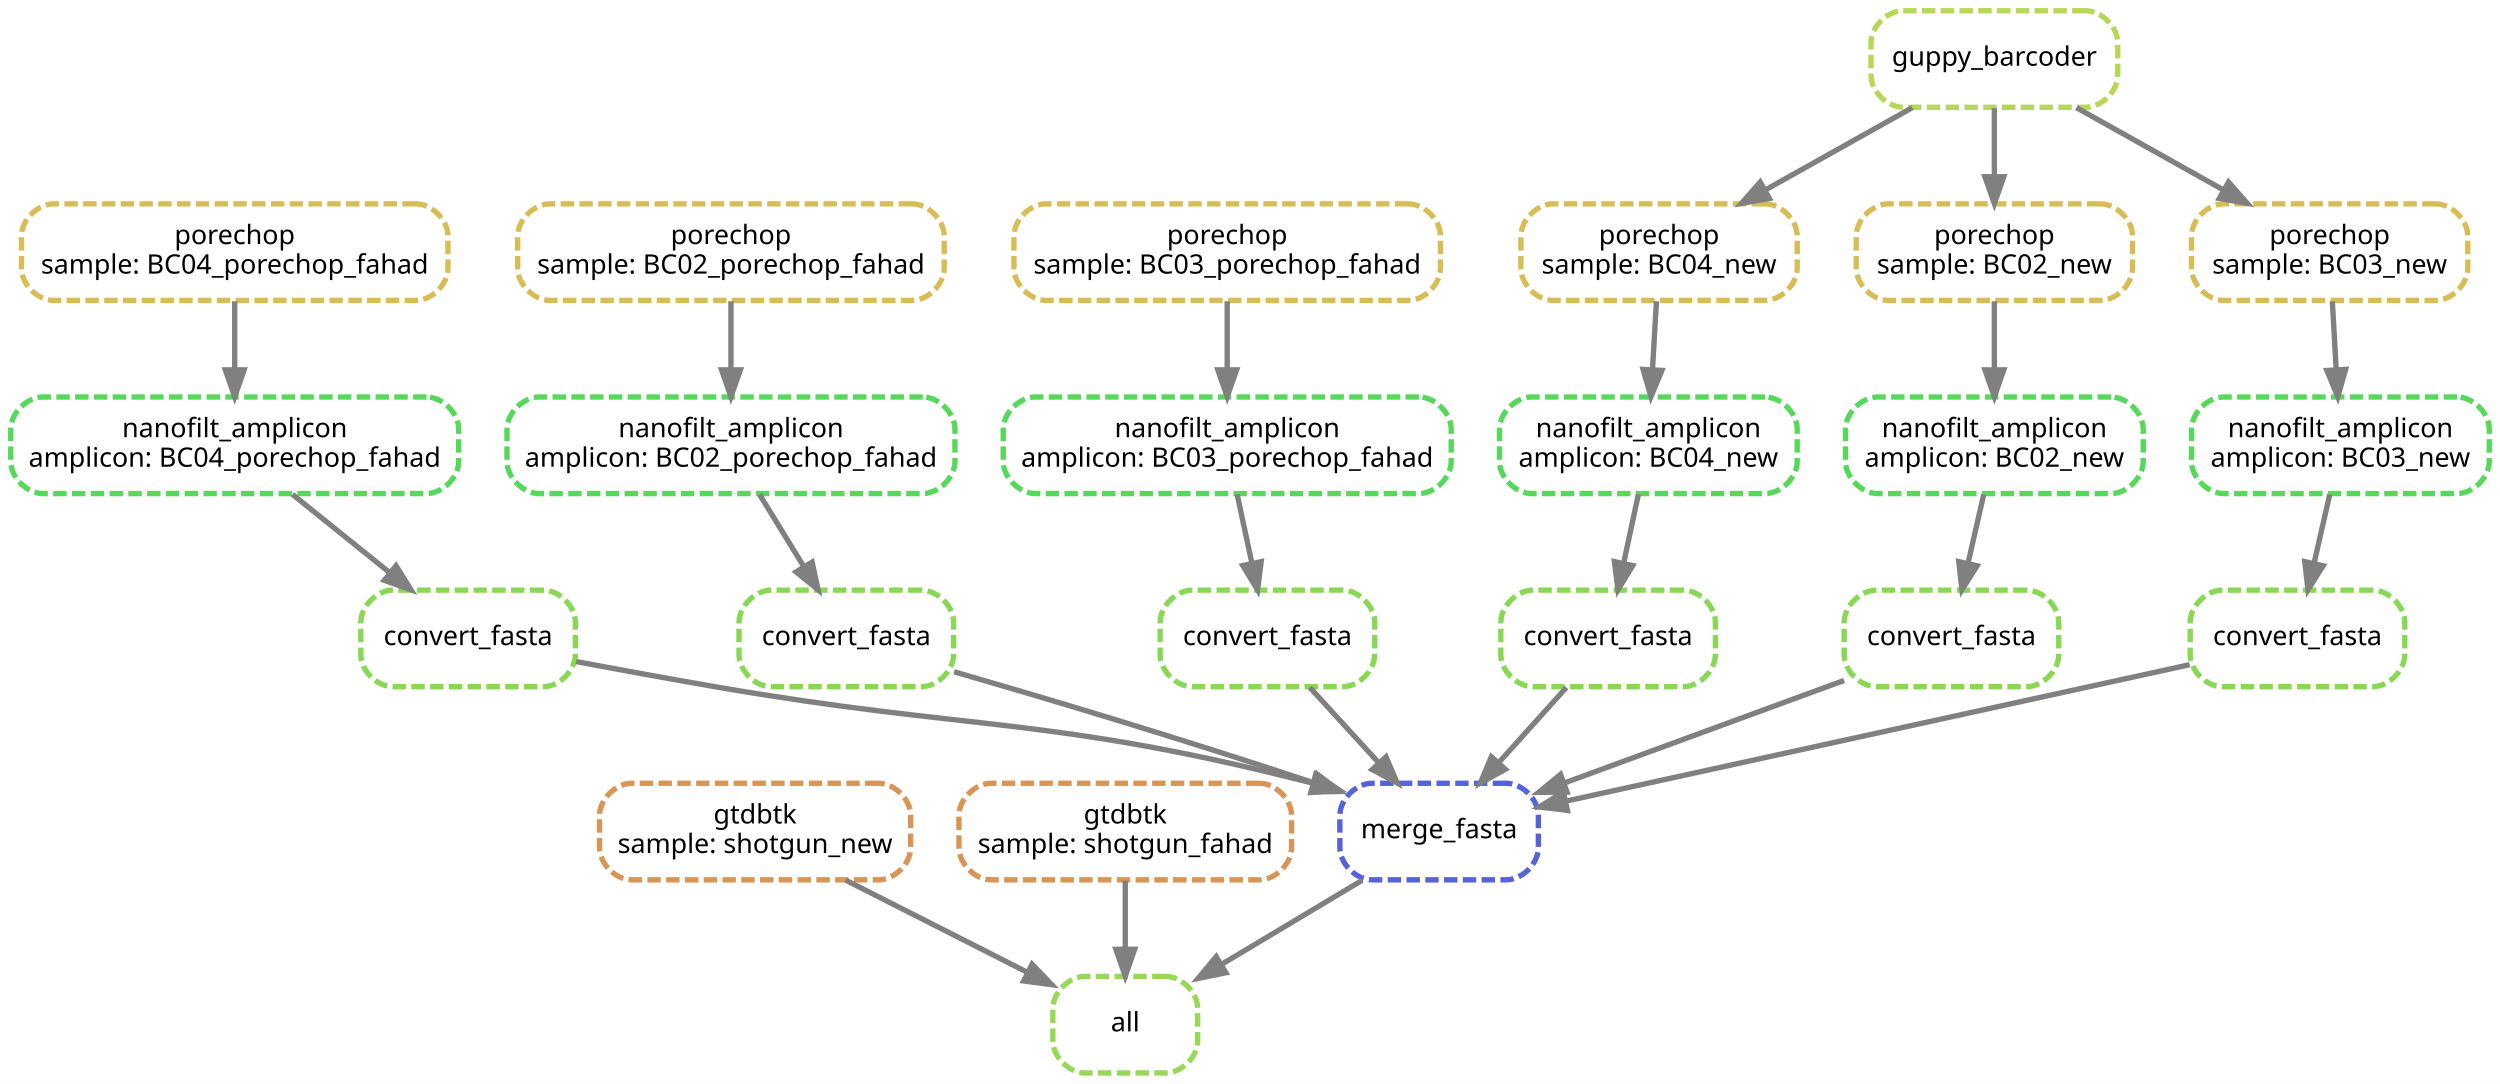
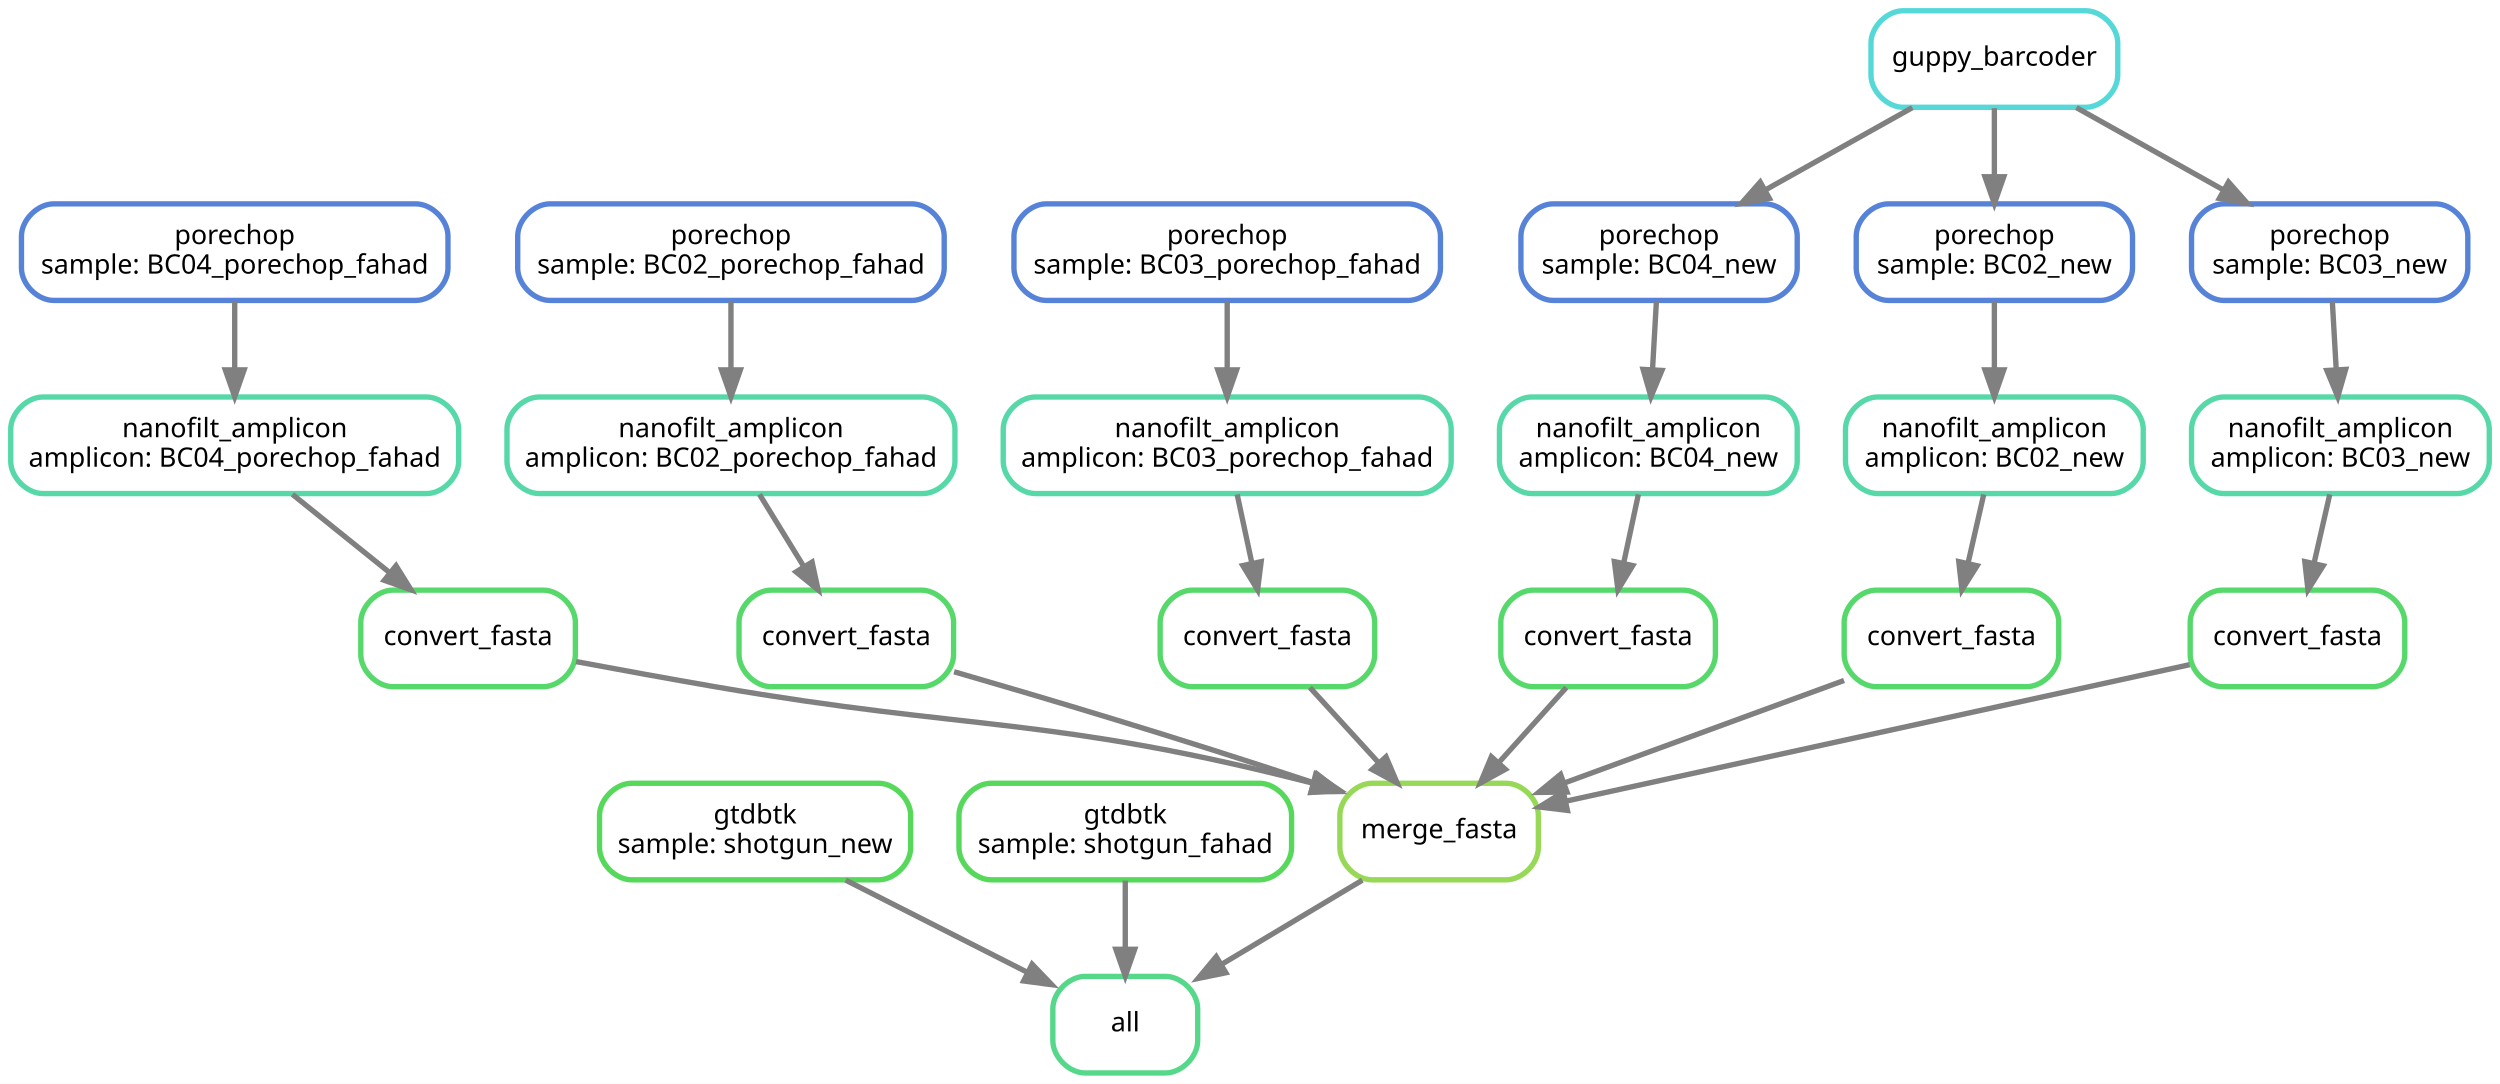
<svg xmlns="http://www.w3.org/2000/svg" width="932pt" height="404pt" viewBox="0.00 0.00 932.00 404.00">
  <g id="graph0" class="graph" transform="scale(1 1) rotate(0) translate(4 400)">
    <polygon fill="white" stroke="transparent" points="-4,4 -4,-400 928,-400 928,4 -4,4" />
    <g id="node1" class="node">
-       <path fill="none" stroke="#97d856" stroke-width="2" stroke-dasharray="5,2" d="M430.5,-36C430.5,-36 400.5,-36 400.5,-36 394.5,-36 388.5,-30 388.5,-24 388.5,-24 388.5,-12 388.5,-12 388.5,-6 394.5,0 400.5,0 400.5,0 430.5,0 430.5,0 436.5,0 442.5,-6 442.5,-12 442.5,-12 442.5,-24 442.5,-24 442.5,-30 436.5,-36 430.5,-36" />
+       <path fill="none" stroke="#56d88a" stroke-width="2" d="M430.5,-36C430.5,-36 400.5,-36 400.5,-36 394.5,-36 388.5,-30 388.5,-24 388.5,-24 388.5,-12 388.5,-12 388.5,-6 394.5,0 400.5,0 400.5,0 430.5,0 430.5,0 436.5,0 442.5,-6 442.5,-12 442.5,-12 442.5,-24 442.5,-24 442.5,-30 436.5,-36 430.5,-36" />
      <text text-anchor="middle" x="415.5" y="-15.5" font-family="sans" font-size="10.00">all</text>
    </g>
    <g id="node2" class="node">
-       <path fill="none" stroke="#d89556" stroke-width="2" stroke-dasharray="5,2" d="M323.5,-108C323.5,-108 231.5,-108 231.5,-108 225.5,-108 219.5,-102 219.5,-96 219.5,-96 219.5,-84 219.5,-84 219.5,-78 225.5,-72 231.5,-72 231.5,-72 323.5,-72 323.5,-72 329.5,-72 335.5,-78 335.5,-84 335.5,-84 335.5,-96 335.5,-96 335.5,-102 329.5,-108 323.5,-108" />
+       <path fill="none" stroke="#56d85b" stroke-width="2" d="M323.5,-108C323.5,-108 231.5,-108 231.5,-108 225.5,-108 219.5,-102 219.5,-96 219.5,-96 219.5,-84 219.5,-84 219.5,-78 225.5,-72 231.5,-72 231.5,-72 323.5,-72 323.5,-72 329.5,-72 335.5,-78 335.5,-84 335.5,-84 335.5,-96 335.5,-96 335.5,-102 329.5,-108 323.5,-108" />
      <text text-anchor="middle" x="277.5" y="-93" font-family="sans" font-size="10.00">gtdbtk</text>
      <text text-anchor="middle" x="277.5" y="-82" font-family="sans" font-size="10.00">sample: shotgun_new</text>
    </g>
    <g id="edge1" class="edge">
      <path fill="none" stroke="grey" stroke-width="2" d="M311.26,-71.88C331.83,-61.44 358.12,-48.1 379.15,-37.44" />
      <polygon fill="grey" stroke="grey" stroke-width="2" points="380.77,-40.54 388.11,-32.9 377.61,-34.3 380.77,-40.54" />
    </g>
    <g id="node3" class="node">
-       <path fill="none" stroke="#d89556" stroke-width="2" stroke-dasharray="5,2" d="M465.5,-108C465.5,-108 365.5,-108 365.5,-108 359.5,-108 353.5,-102 353.5,-96 353.5,-96 353.5,-84 353.5,-84 353.5,-78 359.5,-72 365.5,-72 365.5,-72 465.5,-72 465.5,-72 471.5,-72 477.5,-78 477.5,-84 477.5,-84 477.5,-96 477.5,-96 477.5,-102 471.5,-108 465.5,-108" />
+       <path fill="none" stroke="#56d85b" stroke-width="2" d="M465.5,-108C465.5,-108 365.5,-108 365.5,-108 359.5,-108 353.5,-102 353.5,-96 353.5,-96 353.5,-84 353.5,-84 353.5,-78 359.5,-72 365.5,-72 365.5,-72 465.5,-72 465.5,-72 471.5,-72 477.5,-78 477.5,-84 477.5,-84 477.5,-96 477.5,-96 477.5,-102 471.5,-108 465.5,-108" />
      <text text-anchor="middle" x="415.5" y="-93" font-family="sans" font-size="10.00">gtdbtk</text>
      <text text-anchor="middle" x="415.5" y="-82" font-family="sans" font-size="10.00">sample: shotgun_fahad</text>
    </g>
    <g id="edge2" class="edge">
      <path fill="none" stroke="grey" stroke-width="2" d="M415.5,-71.7C415.5,-63.98 415.5,-54.71 415.5,-46.11" />
      <polygon fill="grey" stroke="grey" stroke-width="2" points="419,-46.1 415.5,-36.1 412,-46.1 419,-46.1" />
    </g>
    <g id="node4" class="node">
-       <path fill="none" stroke="#5663d8" stroke-width="2" stroke-dasharray="5,2" d="M557.5,-108C557.5,-108 507.5,-108 507.5,-108 501.5,-108 495.5,-102 495.5,-96 495.5,-96 495.5,-84 495.5,-84 495.5,-78 501.5,-72 507.5,-72 507.5,-72 557.5,-72 557.5,-72 563.5,-72 569.5,-78 569.5,-84 569.5,-84 569.5,-96 569.5,-96 569.5,-102 563.5,-108 557.5,-108" />
+       <path fill="none" stroke="#97d856" stroke-width="2" d="M557.5,-108C557.5,-108 507.5,-108 507.5,-108 501.5,-108 495.5,-102 495.5,-96 495.5,-96 495.5,-84 495.5,-84 495.5,-78 501.5,-72 507.5,-72 507.5,-72 557.5,-72 557.5,-72 563.5,-72 569.5,-78 569.5,-84 569.5,-84 569.5,-96 569.5,-96 569.5,-102 563.5,-108 557.5,-108" />
      <text text-anchor="middle" x="532.5" y="-87.5" font-family="sans" font-size="10.00">merge_fasta</text>
    </g>
    <g id="edge3" class="edge">
      <path fill="none" stroke="grey" stroke-width="2" d="M503.88,-71.88C488.12,-62.45 468.42,-50.66 451.61,-40.61" />
      <polygon fill="grey" stroke="grey" stroke-width="2" points="453,-37.36 442.62,-35.23 449.4,-43.36 453,-37.36" />
    </g>
    <g id="node5" class="node">
-       <path fill="none" stroke="#88d856" stroke-width="2" stroke-dasharray="5,2" d="M198.5,-180C198.5,-180 142.5,-180 142.5,-180 136.5,-180 130.5,-174 130.5,-168 130.5,-168 130.5,-156 130.5,-156 130.5,-150 136.5,-144 142.5,-144 142.5,-144 198.5,-144 198.5,-144 204.5,-144 210.5,-150 210.5,-156 210.5,-156 210.5,-168 210.5,-168 210.5,-174 204.5,-180 198.5,-180" />
+       <path fill="none" stroke="#56d86b" stroke-width="2" d="M198.5,-180C198.5,-180 142.5,-180 142.5,-180 136.5,-180 130.5,-174 130.5,-168 130.5,-168 130.5,-156 130.5,-156 130.5,-150 136.5,-144 142.5,-144 142.5,-144 198.5,-144 198.5,-144 204.5,-144 210.5,-150 210.5,-156 210.5,-156 210.5,-168 210.5,-168 210.5,-174 204.5,-180 198.5,-180" />
      <text text-anchor="middle" x="170.5" y="-159.5" font-family="sans" font-size="10.00">convert_fasta</text>
    </g>
    <g id="edge4" class="edge">
      <path fill="none" stroke="grey" stroke-width="2" d="M210.77,-153.35C226.84,-150.35 245.53,-146.93 262.5,-144 358.76,-127.37 387.21,-133.2 485.55,-107.98" />
      <polygon fill="grey" stroke="grey" stroke-width="2" points="486.49,-111.35 495.29,-105.44 484.73,-104.58 486.49,-111.35" />
    </g>
    <g id="node6" class="node">
-       <path fill="none" stroke="#56d85b" stroke-width="2" stroke-dasharray="5,2" d="M155,-252C155,-252 12,-252 12,-252 6,-252 0,-246 0,-240 0,-240 0,-228 0,-228 0,-222 6,-216 12,-216 12,-216 155,-216 155,-216 161,-216 167,-222 167,-228 167,-228 167,-240 167,-240 167,-246 161,-252 155,-252" />
+       <path fill="none" stroke="#56d8a9" stroke-width="2" d="M155,-252C155,-252 12,-252 12,-252 6,-252 0,-246 0,-240 0,-240 0,-228 0,-228 0,-222 6,-216 12,-216 12,-216 155,-216 155,-216 161,-216 167,-222 167,-228 167,-228 167,-240 167,-240 167,-246 161,-252 155,-252" />
      <text text-anchor="middle" x="83.5" y="-237" font-family="sans" font-size="10.00">nanofilt_amplicon</text>
      <text text-anchor="middle" x="83.5" y="-226" font-family="sans" font-size="10.00">amplicon: BC04_porechop_fahad</text>
    </g>
    <g id="edge10" class="edge">
      <path fill="none" stroke="grey" stroke-width="2" d="M105.01,-215.7C115.96,-206.88 129.45,-196.03 141.32,-186.47" />
      <polygon fill="grey" stroke="grey" stroke-width="2" points="143.64,-189.1 149.24,-180.1 139.26,-183.65 143.64,-189.1" />
    </g>
    <g id="node7" class="node">
-       <path fill="none" stroke="#d8bc56" stroke-width="2" stroke-dasharray="5,2" d="M151,-324C151,-324 16,-324 16,-324 10,-324 4,-318 4,-312 4,-312 4,-300 4,-300 4,-294 10,-288 16,-288 16,-288 151,-288 151,-288 157,-288 163,-294 163,-300 163,-300 163,-312 163,-312 163,-318 157,-324 151,-324" />
+       <path fill="none" stroke="#5682d8" stroke-width="2" d="M151,-324C151,-324 16,-324 16,-324 10,-324 4,-318 4,-312 4,-312 4,-300 4,-300 4,-294 10,-288 16,-288 16,-288 151,-288 151,-288 157,-288 163,-294 163,-300 163,-300 163,-312 163,-312 163,-318 157,-324 151,-324" />
      <text text-anchor="middle" x="83.5" y="-309" font-family="sans" font-size="10.00">porechop</text>
      <text text-anchor="middle" x="83.5" y="-298" font-family="sans" font-size="10.00">sample: BC04_porechop_fahad</text>
    </g>
    <g id="edge11" class="edge">
      <path fill="none" stroke="grey" stroke-width="2" d="M83.5,-287.7C83.5,-279.98 83.5,-270.71 83.5,-262.11" />
      <polygon fill="grey" stroke="grey" stroke-width="2" points="87,-262.1 83.5,-252.1 80,-262.1 87,-262.1" />
    </g>
    <g id="node8" class="node">
-       <path fill="none" stroke="#88d856" stroke-width="2" stroke-dasharray="5,2" d="M339.5,-180C339.5,-180 283.5,-180 283.5,-180 277.5,-180 271.5,-174 271.5,-168 271.5,-168 271.5,-156 271.5,-156 271.5,-150 277.5,-144 283.5,-144 283.5,-144 339.5,-144 339.5,-144 345.5,-144 351.5,-150 351.5,-156 351.5,-156 351.5,-168 351.5,-168 351.5,-174 345.5,-180 339.5,-180" />
+       <path fill="none" stroke="#56d86b" stroke-width="2" d="M339.5,-180C339.5,-180 283.5,-180 283.5,-180 277.5,-180 271.5,-174 271.5,-168 271.5,-168 271.5,-156 271.5,-156 271.5,-150 277.5,-144 283.5,-144 283.5,-144 339.5,-144 339.5,-144 345.5,-144 351.5,-150 351.5,-156 351.5,-156 351.5,-168 351.5,-168 351.5,-174 345.5,-180 339.5,-180" />
      <text text-anchor="middle" x="311.5" y="-159.5" font-family="sans" font-size="10.00">convert_fasta</text>
    </g>
    <g id="edge5" class="edge">
      <path fill="none" stroke="grey" stroke-width="2" d="M351.68,-149.57C385.21,-139.87 434.42,-125.25 485.8,-108.15" />
      <polygon fill="grey" stroke="grey" stroke-width="2" points="487.04,-111.42 495.41,-104.92 484.82,-104.78 487.04,-111.42" />
    </g>
    <g id="node9" class="node">
-       <path fill="none" stroke="#56d85b" stroke-width="2" stroke-dasharray="5,2" d="M340,-252C340,-252 197,-252 197,-252 191,-252 185,-246 185,-240 185,-240 185,-228 185,-228 185,-222 191,-216 197,-216 197,-216 340,-216 340,-216 346,-216 352,-222 352,-228 352,-228 352,-240 352,-240 352,-246 346,-252 340,-252" />
+       <path fill="none" stroke="#56d8a9" stroke-width="2" d="M340,-252C340,-252 197,-252 197,-252 191,-252 185,-246 185,-240 185,-240 185,-228 185,-228 185,-222 191,-216 197,-216 197,-216 340,-216 340,-216 346,-216 352,-222 352,-228 352,-228 352,-240 352,-240 352,-246 346,-252 340,-252" />
      <text text-anchor="middle" x="268.5" y="-237" font-family="sans" font-size="10.00">nanofilt_amplicon</text>
      <text text-anchor="middle" x="268.5" y="-226" font-family="sans" font-size="10.00">amplicon: BC02_porechop_fahad</text>
    </g>
    <g id="edge12" class="edge">
      <path fill="none" stroke="grey" stroke-width="2" d="M279.13,-215.7C284.13,-207.56 290.19,-197.69 295.71,-188.7" />
      <polygon fill="grey" stroke="grey" stroke-width="2" points="298.74,-190.46 300.99,-180.1 292.78,-186.79 298.74,-190.46" />
    </g>
    <g id="node10" class="node">
-       <path fill="none" stroke="#d8bc56" stroke-width="2" stroke-dasharray="5,2" d="M336,-324C336,-324 201,-324 201,-324 195,-324 189,-318 189,-312 189,-312 189,-300 189,-300 189,-294 195,-288 201,-288 201,-288 336,-288 336,-288 342,-288 348,-294 348,-300 348,-300 348,-312 348,-312 348,-318 342,-324 336,-324" />
+       <path fill="none" stroke="#5682d8" stroke-width="2" d="M336,-324C336,-324 201,-324 201,-324 195,-324 189,-318 189,-312 189,-312 189,-300 189,-300 189,-294 195,-288 201,-288 201,-288 336,-288 336,-288 342,-288 348,-294 348,-300 348,-300 348,-312 348,-312 348,-318 342,-324 336,-324" />
      <text text-anchor="middle" x="268.5" y="-309" font-family="sans" font-size="10.00">porechop</text>
      <text text-anchor="middle" x="268.5" y="-298" font-family="sans" font-size="10.00">sample: BC02_porechop_fahad</text>
    </g>
    <g id="edge13" class="edge">
      <path fill="none" stroke="grey" stroke-width="2" d="M268.5,-287.7C268.5,-279.98 268.5,-270.71 268.5,-262.11" />
      <polygon fill="grey" stroke="grey" stroke-width="2" points="272,-262.1 268.5,-252.1 265,-262.1 272,-262.1" />
    </g>
    <g id="node11" class="node">
-       <path fill="none" stroke="#88d856" stroke-width="2" stroke-dasharray="5,2" d="M496.5,-180C496.5,-180 440.5,-180 440.5,-180 434.5,-180 428.5,-174 428.5,-168 428.5,-168 428.5,-156 428.5,-156 428.5,-150 434.5,-144 440.5,-144 440.5,-144 496.5,-144 496.5,-144 502.5,-144 508.5,-150 508.5,-156 508.5,-156 508.5,-168 508.5,-168 508.5,-174 502.5,-180 496.5,-180" />
+       <path fill="none" stroke="#56d86b" stroke-width="2" d="M496.5,-180C496.5,-180 440.5,-180 440.5,-180 434.5,-180 428.5,-174 428.5,-168 428.5,-168 428.5,-156 428.5,-156 428.5,-150 434.5,-144 440.5,-144 440.5,-144 496.5,-144 496.5,-144 502.5,-144 508.5,-150 508.5,-156 508.5,-156 508.5,-168 508.5,-168 508.5,-174 502.5,-180 496.5,-180" />
      <text text-anchor="middle" x="468.5" y="-159.5" font-family="sans" font-size="10.00">convert_fasta</text>
    </g>
    <g id="edge6" class="edge">
      <path fill="none" stroke="grey" stroke-width="2" d="M484.32,-143.7C492.07,-135.22 501.54,-124.86 510.02,-115.58" />
      <polygon fill="grey" stroke="grey" stroke-width="2" points="512.7,-117.85 516.86,-108.1 507.53,-113.12 512.7,-117.85" />
    </g>
    <g id="node12" class="node">
-       <path fill="none" stroke="#56d85b" stroke-width="2" stroke-dasharray="5,2" d="M525,-252C525,-252 382,-252 382,-252 376,-252 370,-246 370,-240 370,-240 370,-228 370,-228 370,-222 376,-216 382,-216 382,-216 525,-216 525,-216 531,-216 537,-222 537,-228 537,-228 537,-240 537,-240 537,-246 531,-252 525,-252" />
+       <path fill="none" stroke="#56d8a9" stroke-width="2" d="M525,-252C525,-252 382,-252 382,-252 376,-252 370,-246 370,-240 370,-240 370,-228 370,-228 370,-222 376,-216 382,-216 382,-216 525,-216 525,-216 531,-216 537,-222 537,-228 537,-228 537,-240 537,-240 537,-246 531,-252 525,-252" />
      <text text-anchor="middle" x="453.5" y="-237" font-family="sans" font-size="10.00">nanofilt_amplicon</text>
      <text text-anchor="middle" x="453.5" y="-226" font-family="sans" font-size="10.00">amplicon: BC03_porechop_fahad</text>
    </g>
    <g id="edge14" class="edge">
      <path fill="none" stroke="grey" stroke-width="2" d="M457.21,-215.7C458.86,-207.98 460.85,-198.71 462.69,-190.11" />
      <polygon fill="grey" stroke="grey" stroke-width="2" points="466.16,-190.62 464.83,-180.1 459.32,-189.15 466.16,-190.62" />
    </g>
    <g id="node13" class="node">
-       <path fill="none" stroke="#d8bc56" stroke-width="2" stroke-dasharray="5,2" d="M521,-324C521,-324 386,-324 386,-324 380,-324 374,-318 374,-312 374,-312 374,-300 374,-300 374,-294 380,-288 386,-288 386,-288 521,-288 521,-288 527,-288 533,-294 533,-300 533,-300 533,-312 533,-312 533,-318 527,-324 521,-324" />
+       <path fill="none" stroke="#5682d8" stroke-width="2" d="M521,-324C521,-324 386,-324 386,-324 380,-324 374,-318 374,-312 374,-312 374,-300 374,-300 374,-294 380,-288 386,-288 386,-288 521,-288 521,-288 527,-288 533,-294 533,-300 533,-300 533,-312 533,-312 533,-318 527,-324 521,-324" />
      <text text-anchor="middle" x="453.5" y="-309" font-family="sans" font-size="10.00">porechop</text>
      <text text-anchor="middle" x="453.5" y="-298" font-family="sans" font-size="10.00">sample: BC03_porechop_fahad</text>
    </g>
    <g id="edge15" class="edge">
      <path fill="none" stroke="grey" stroke-width="2" d="M453.5,-287.7C453.5,-279.98 453.5,-270.71 453.5,-262.11" />
      <polygon fill="grey" stroke="grey" stroke-width="2" points="457,-262.1 453.5,-252.1 450,-262.1 457,-262.1" />
    </g>
    <g id="node14" class="node">
-       <path fill="none" stroke="#88d856" stroke-width="2" stroke-dasharray="5,2" d="M623.5,-180C623.5,-180 567.5,-180 567.5,-180 561.5,-180 555.5,-174 555.5,-168 555.5,-168 555.5,-156 555.5,-156 555.5,-150 561.5,-144 567.5,-144 567.5,-144 623.5,-144 623.5,-144 629.5,-144 635.5,-150 635.5,-156 635.5,-156 635.5,-168 635.5,-168 635.5,-174 629.5,-180 623.5,-180" />
+       <path fill="none" stroke="#56d86b" stroke-width="2" d="M623.5,-180C623.5,-180 567.5,-180 567.5,-180 561.5,-180 555.5,-174 555.5,-168 555.5,-168 555.5,-156 555.5,-156 555.5,-150 561.5,-144 567.5,-144 567.5,-144 623.5,-144 623.5,-144 629.5,-144 635.5,-150 635.5,-156 635.5,-156 635.5,-168 635.5,-168 635.5,-174 629.5,-180 623.5,-180" />
      <text text-anchor="middle" x="595.5" y="-159.5" font-family="sans" font-size="10.00">convert_fasta</text>
    </g>
    <g id="edge7" class="edge">
      <path fill="none" stroke="grey" stroke-width="2" d="M579.93,-143.7C572.3,-135.22 562.98,-124.86 554.62,-115.58" />
      <polygon fill="grey" stroke="grey" stroke-width="2" points="557.19,-113.2 547.89,-108.1 551.98,-117.88 557.19,-113.2" />
    </g>
    <g id="node15" class="node">
-       <path fill="none" stroke="#56d85b" stroke-width="2" stroke-dasharray="5,2" d="M654,-252C654,-252 567,-252 567,-252 561,-252 555,-246 555,-240 555,-240 555,-228 555,-228 555,-222 561,-216 567,-216 567,-216 654,-216 654,-216 660,-216 666,-222 666,-228 666,-228 666,-240 666,-240 666,-246 660,-252 654,-252" />
+       <path fill="none" stroke="#56d8a9" stroke-width="2" d="M654,-252C654,-252 567,-252 567,-252 561,-252 555,-246 555,-240 555,-240 555,-228 555,-228 555,-222 561,-216 567,-216 567,-216 654,-216 654,-216 660,-216 666,-222 666,-228 666,-228 666,-240 666,-240 666,-246 660,-252 654,-252" />
      <text text-anchor="middle" x="610.5" y="-237" font-family="sans" font-size="10.00">nanofilt_amplicon</text>
      <text text-anchor="middle" x="610.5" y="-226" font-family="sans" font-size="10.00">amplicon: BC04_new</text>
    </g>
    <g id="edge16" class="edge">
      <path fill="none" stroke="grey" stroke-width="2" d="M606.79,-215.7C605.14,-207.98 603.15,-198.71 601.31,-190.11" />
      <polygon fill="grey" stroke="grey" stroke-width="2" points="604.68,-189.15 599.17,-180.1 597.84,-190.62 604.68,-189.15" />
    </g>
    <g id="node16" class="node">
-       <path fill="none" stroke="#d8bc56" stroke-width="2" stroke-dasharray="5,2" d="M654,-324C654,-324 575,-324 575,-324 569,-324 563,-318 563,-312 563,-312 563,-300 563,-300 563,-294 569,-288 575,-288 575,-288 654,-288 654,-288 660,-288 666,-294 666,-300 666,-300 666,-312 666,-312 666,-318 660,-324 654,-324" />
+       <path fill="none" stroke="#5682d8" stroke-width="2" d="M654,-324C654,-324 575,-324 575,-324 569,-324 563,-318 563,-312 563,-312 563,-300 563,-300 563,-294 569,-288 575,-288 575,-288 654,-288 654,-288 660,-288 666,-294 666,-300 666,-300 666,-312 666,-312 666,-318 660,-324 654,-324" />
      <text text-anchor="middle" x="614.5" y="-309" font-family="sans" font-size="10.00">porechop</text>
      <text text-anchor="middle" x="614.5" y="-298" font-family="sans" font-size="10.00">sample: BC04_new</text>
    </g>
    <g id="edge17" class="edge">
      <path fill="none" stroke="grey" stroke-width="2" d="M613.51,-287.7C613.07,-279.98 612.54,-270.71 612.05,-262.11" />
      <polygon fill="grey" stroke="grey" stroke-width="2" points="615.54,-261.89 611.48,-252.1 608.55,-262.29 615.54,-261.89" />
    </g>
    <g id="node17" class="node">
-       <path fill="none" stroke="#b6d856" stroke-width="2" stroke-dasharray="5,2" d="M773.5,-396C773.5,-396 705.5,-396 705.5,-396 699.5,-396 693.5,-390 693.5,-384 693.5,-384 693.5,-372 693.5,-372 693.5,-366 699.5,-360 705.5,-360 705.5,-360 773.5,-360 773.5,-360 779.5,-360 785.5,-366 785.5,-372 785.5,-372 785.5,-384 785.5,-384 785.5,-390 779.5,-396 773.5,-396" />
+       <path fill="none" stroke="#56d8d8" stroke-width="2" d="M773.5,-396C773.5,-396 705.5,-396 705.5,-396 699.5,-396 693.5,-390 693.5,-384 693.5,-384 693.5,-372 693.5,-372 693.5,-366 699.5,-360 705.5,-360 705.5,-360 773.5,-360 773.5,-360 779.5,-360 785.5,-366 785.5,-372 785.5,-372 785.5,-384 785.5,-384 785.5,-390 779.5,-396 773.5,-396" />
      <text text-anchor="middle" x="739.5" y="-375.5" font-family="sans" font-size="10.00">guppy_barcoder</text>
    </g>
    <g id="edge18" class="edge">
      <path fill="none" stroke="grey" stroke-width="2" d="M708.92,-359.88C692.43,-350.64 671.88,-339.13 654.16,-329.21" />
      <polygon fill="grey" stroke="grey" stroke-width="2" points="655.63,-326.02 645.2,-324.19 652.21,-332.13 655.63,-326.02" />
    </g>
    <g id="node20" class="node">
-       <path fill="none" stroke="#d8bc56" stroke-width="2" stroke-dasharray="5,2" d="M779,-324C779,-324 700,-324 700,-324 694,-324 688,-318 688,-312 688,-312 688,-300 688,-300 688,-294 694,-288 700,-288 700,-288 779,-288 779,-288 785,-288 791,-294 791,-300 791,-300 791,-312 791,-312 791,-318 785,-324 779,-324" />
+       <path fill="none" stroke="#5682d8" stroke-width="2" d="M779,-324C779,-324 700,-324 700,-324 694,-324 688,-318 688,-312 688,-312 688,-300 688,-300 688,-294 694,-288 700,-288 700,-288 779,-288 779,-288 785,-288 791,-294 791,-300 791,-300 791,-312 791,-312 791,-318 785,-324 779,-324" />
      <text text-anchor="middle" x="739.5" y="-309" font-family="sans" font-size="10.00">porechop</text>
      <text text-anchor="middle" x="739.5" y="-298" font-family="sans" font-size="10.00">sample: BC02_new</text>
    </g>
    <g id="edge21" class="edge">
      <path fill="none" stroke="grey" stroke-width="2" d="M739.5,-359.7C739.5,-351.98 739.5,-342.71 739.5,-334.11" />
      <polygon fill="grey" stroke="grey" stroke-width="2" points="743,-334.1 739.5,-324.1 736,-334.1 743,-334.1" />
    </g>
    <g id="node23" class="node">
-       <path fill="none" stroke="#d8bc56" stroke-width="2" stroke-dasharray="5,2" d="M904,-324C904,-324 825,-324 825,-324 819,-324 813,-318 813,-312 813,-312 813,-300 813,-300 813,-294 819,-288 825,-288 825,-288 904,-288 904,-288 910,-288 916,-294 916,-300 916,-300 916,-312 916,-312 916,-318 910,-324 904,-324" />
+       <path fill="none" stroke="#5682d8" stroke-width="2" d="M904,-324C904,-324 825,-324 825,-324 819,-324 813,-318 813,-312 813,-312 813,-300 813,-300 813,-294 819,-288 825,-288 825,-288 904,-288 904,-288 910,-288 916,-294 916,-300 916,-300 916,-312 916,-312 916,-318 910,-324 904,-324" />
      <text text-anchor="middle" x="864.5" y="-309" font-family="sans" font-size="10.00">porechop</text>
      <text text-anchor="middle" x="864.5" y="-298" font-family="sans" font-size="10.00">sample: BC03_new</text>
    </g>
    <g id="edge24" class="edge">
      <path fill="none" stroke="grey" stroke-width="2" d="M770.08,-359.88C786.57,-350.64 807.12,-339.13 824.84,-329.21" />
      <polygon fill="grey" stroke="grey" stroke-width="2" points="826.79,-332.13 833.8,-324.19 823.37,-326.02 826.79,-332.13" />
    </g>
    <g id="node18" class="node">
-       <path fill="none" stroke="#88d856" stroke-width="2" stroke-dasharray="5,2" d="M751.5,-180C751.5,-180 695.5,-180 695.5,-180 689.5,-180 683.5,-174 683.5,-168 683.5,-168 683.5,-156 683.5,-156 683.5,-150 689.5,-144 695.5,-144 695.5,-144 751.5,-144 751.5,-144 757.5,-144 763.5,-150 763.5,-156 763.5,-156 763.5,-168 763.5,-168 763.5,-174 757.5,-180 751.5,-180" />
+       <path fill="none" stroke="#56d86b" stroke-width="2" d="M751.5,-180C751.5,-180 695.5,-180 695.5,-180 689.5,-180 683.5,-174 683.5,-168 683.5,-168 683.5,-156 683.5,-156 683.5,-150 689.5,-144 695.5,-144 695.5,-144 751.5,-144 751.5,-144 757.5,-144 763.5,-150 763.5,-156 763.5,-156 763.5,-168 763.5,-168 763.5,-174 757.5,-180 751.5,-180" />
      <text text-anchor="middle" x="723.5" y="-159.5" font-family="sans" font-size="10.00">convert_fasta</text>
    </g>
    <g id="edge8" class="edge">
      <path fill="none" stroke="grey" stroke-width="2" d="M683.46,-146.33C653.03,-135.17 611.09,-119.8 579.14,-108.09" />
      <polygon fill="grey" stroke="grey" stroke-width="2" points="580.17,-104.74 569.57,-104.59 577.76,-111.31 580.17,-104.74" />
    </g>
    <g id="node19" class="node">
-       <path fill="none" stroke="#56d85b" stroke-width="2" stroke-dasharray="5,2" d="M783,-252C783,-252 696,-252 696,-252 690,-252 684,-246 684,-240 684,-240 684,-228 684,-228 684,-222 690,-216 696,-216 696,-216 783,-216 783,-216 789,-216 795,-222 795,-228 795,-228 795,-240 795,-240 795,-246 789,-252 783,-252" />
+       <path fill="none" stroke="#56d8a9" stroke-width="2" d="M783,-252C783,-252 696,-252 696,-252 690,-252 684,-246 684,-240 684,-240 684,-228 684,-228 684,-222 690,-216 696,-216 696,-216 783,-216 783,-216 789,-216 795,-222 795,-228 795,-228 795,-240 795,-240 795,-246 789,-252 783,-252" />
      <text text-anchor="middle" x="739.5" y="-237" font-family="sans" font-size="10.00">nanofilt_amplicon</text>
      <text text-anchor="middle" x="739.5" y="-226" font-family="sans" font-size="10.00">amplicon: BC02_new</text>
    </g>
    <g id="edge19" class="edge">
      <path fill="none" stroke="grey" stroke-width="2" d="M735.54,-215.7C733.78,-207.98 731.66,-198.71 729.7,-190.11" />
      <polygon fill="grey" stroke="grey" stroke-width="2" points="733.05,-189.07 727.41,-180.1 726.23,-190.63 733.05,-189.07" />
    </g>
    <g id="edge20" class="edge">
      <path fill="none" stroke="grey" stroke-width="2" d="M739.5,-287.7C739.5,-279.98 739.5,-270.71 739.5,-262.11" />
      <polygon fill="grey" stroke="grey" stroke-width="2" points="743,-262.1 739.5,-252.1 736,-262.1 743,-262.1" />
    </g>
    <g id="node21" class="node">
-       <path fill="none" stroke="#88d856" stroke-width="2" stroke-dasharray="5,2" d="M880.5,-180C880.5,-180 824.5,-180 824.5,-180 818.5,-180 812.5,-174 812.5,-168 812.5,-168 812.5,-156 812.5,-156 812.5,-150 818.5,-144 824.5,-144 824.5,-144 880.5,-144 880.5,-144 886.5,-144 892.5,-150 892.5,-156 892.5,-156 892.5,-168 892.5,-168 892.5,-174 886.5,-180 880.5,-180" />
+       <path fill="none" stroke="#56d86b" stroke-width="2" d="M880.5,-180C880.5,-180 824.5,-180 824.5,-180 818.5,-180 812.5,-174 812.5,-168 812.5,-168 812.5,-156 812.5,-156 812.5,-150 818.5,-144 824.5,-144 824.5,-144 880.5,-144 880.5,-144 886.5,-144 892.5,-150 892.5,-156 892.5,-156 892.5,-168 892.5,-168 892.5,-174 886.5,-180 880.5,-180" />
      <text text-anchor="middle" x="852.5" y="-159.5" font-family="sans" font-size="10.00">convert_fasta</text>
    </g>
    <g id="edge9" class="edge">
      <path fill="none" stroke="grey" stroke-width="2" d="M812.3,-152.21C753.14,-139.27 642.88,-115.15 579.88,-101.36" />
      <polygon fill="grey" stroke="grey" stroke-width="2" points="580.33,-97.88 569.81,-99.16 578.83,-104.72 580.33,-97.88" />
    </g>
    <g id="node22" class="node">
-       <path fill="none" stroke="#56d85b" stroke-width="2" stroke-dasharray="5,2" d="M912,-252C912,-252 825,-252 825,-252 819,-252 813,-246 813,-240 813,-240 813,-228 813,-228 813,-222 819,-216 825,-216 825,-216 912,-216 912,-216 918,-216 924,-222 924,-228 924,-228 924,-240 924,-240 924,-246 918,-252 912,-252" />
+       <path fill="none" stroke="#56d8a9" stroke-width="2" d="M912,-252C912,-252 825,-252 825,-252 819,-252 813,-246 813,-240 813,-240 813,-228 813,-228 813,-222 819,-216 825,-216 825,-216 912,-216 912,-216 918,-216 924,-222 924,-228 924,-228 924,-240 924,-240 924,-246 918,-252 912,-252" />
      <text text-anchor="middle" x="868.5" y="-237" font-family="sans" font-size="10.00">nanofilt_amplicon</text>
      <text text-anchor="middle" x="868.5" y="-226" font-family="sans" font-size="10.00">amplicon: BC03_new</text>
    </g>
    <g id="edge22" class="edge">
      <path fill="none" stroke="grey" stroke-width="2" d="M864.54,-215.7C862.78,-207.98 860.66,-198.71 858.7,-190.11" />
      <polygon fill="grey" stroke="grey" stroke-width="2" points="862.05,-189.07 856.41,-180.1 855.23,-190.63 862.05,-189.07" />
    </g>
    <g id="edge23" class="edge">
      <path fill="none" stroke="grey" stroke-width="2" d="M865.49,-287.7C865.93,-279.98 866.46,-270.71 866.95,-262.11" />
      <polygon fill="grey" stroke="grey" stroke-width="2" points="870.45,-262.29 867.52,-252.1 863.46,-261.89 870.45,-262.29" />
    </g>
  </g>
</svg>
